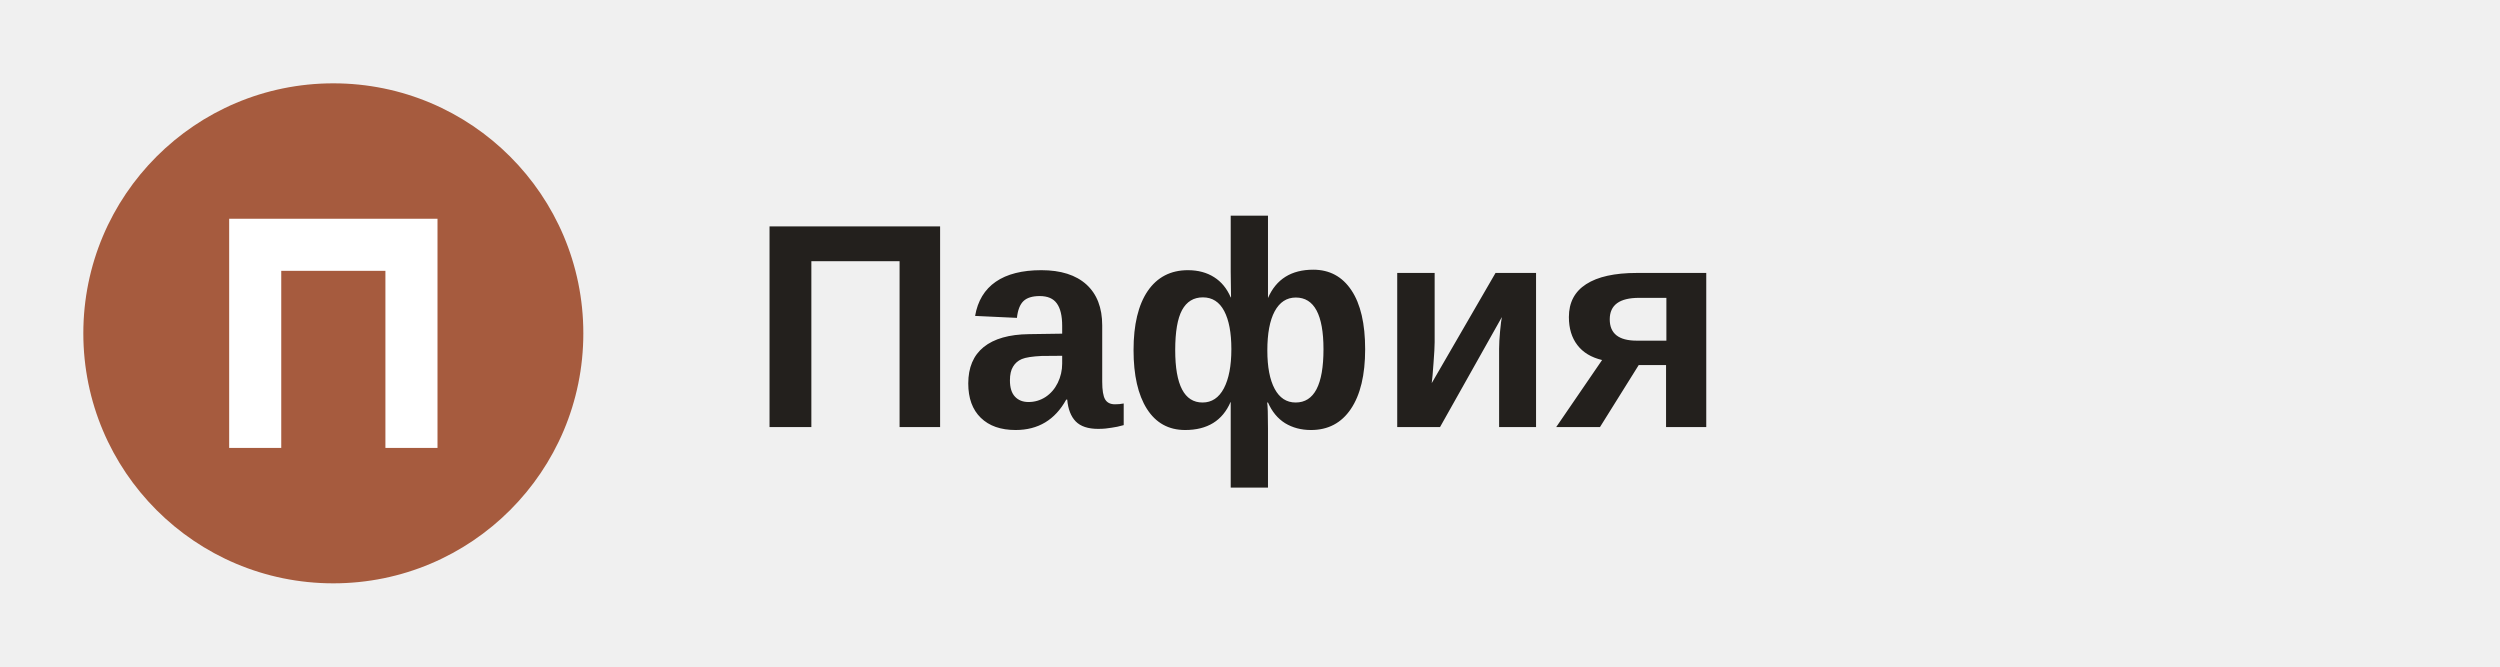
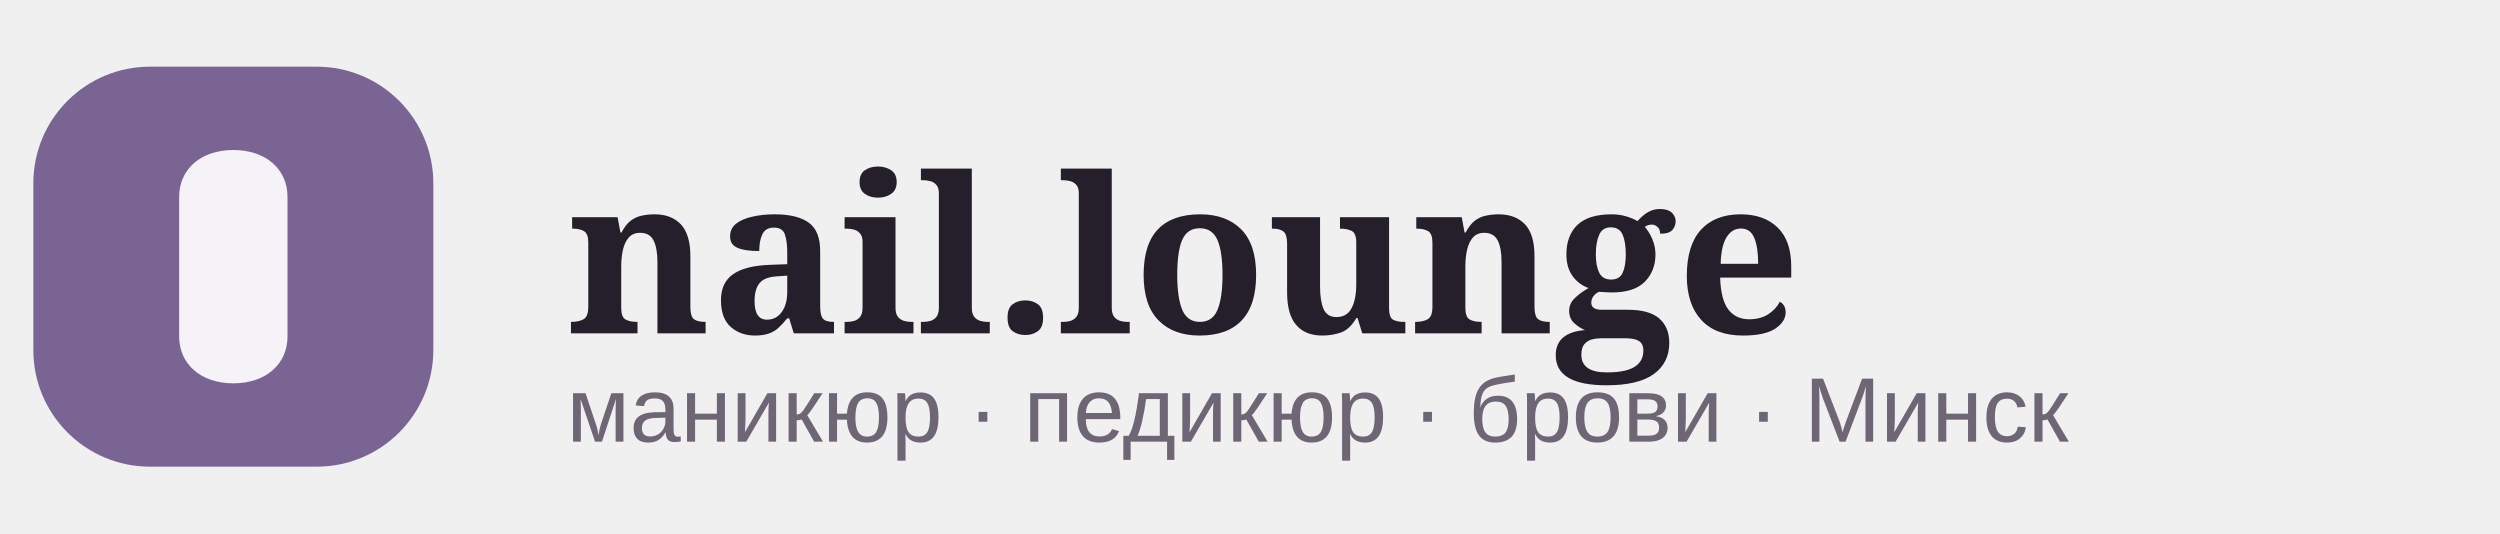
- <svg xmlns="http://www.w3.org/2000/svg" viewBox="0 0 240 64" width="240" height="64">
-   <circle cx="32" cy="32" r="24" fill="#a65b3e" />
-   <path d="M22 21h20v5H22zM22 21h5v22h-5zM37 21h5v22h-5z" fill="#fff" />
-   <text x="72" y="41" font-family="Manrope, Segoe UI, Arial, sans-serif" font-size="28" font-weight="800" fill="#23201d">Пафия</text>
+ <svg xmlns="http://www.w3.org/2000/svg" viewBox="0 0 300 64" width="300" height="64">
+   <rect x="4" y="8" width="48" height="48" rx="14" fill="#7a6494" />
+   <path d="M28 18c-4 0-6.5 2.4-6.5 5.6v16.8c0 3.2 2.5 5.6 6.5 5.6s6.5-2.4 6.5-5.6V23.6c0-3.2-2.5-5.6-6.5-5.6Z" fill="#fff" opacity=".92" />
+   <text x="68" y="40" font-family="Lora, Georgia, serif" font-size="26" font-weight="600" fill="#241f2a">nail.lounge</text>
+   <text x="68" y="53" font-family="Manrope, Segoe UI, Arial, sans-serif" font-size="11" fill="#6e6675">маникюр · педикюр · брови · Минск</text>
</svg>
